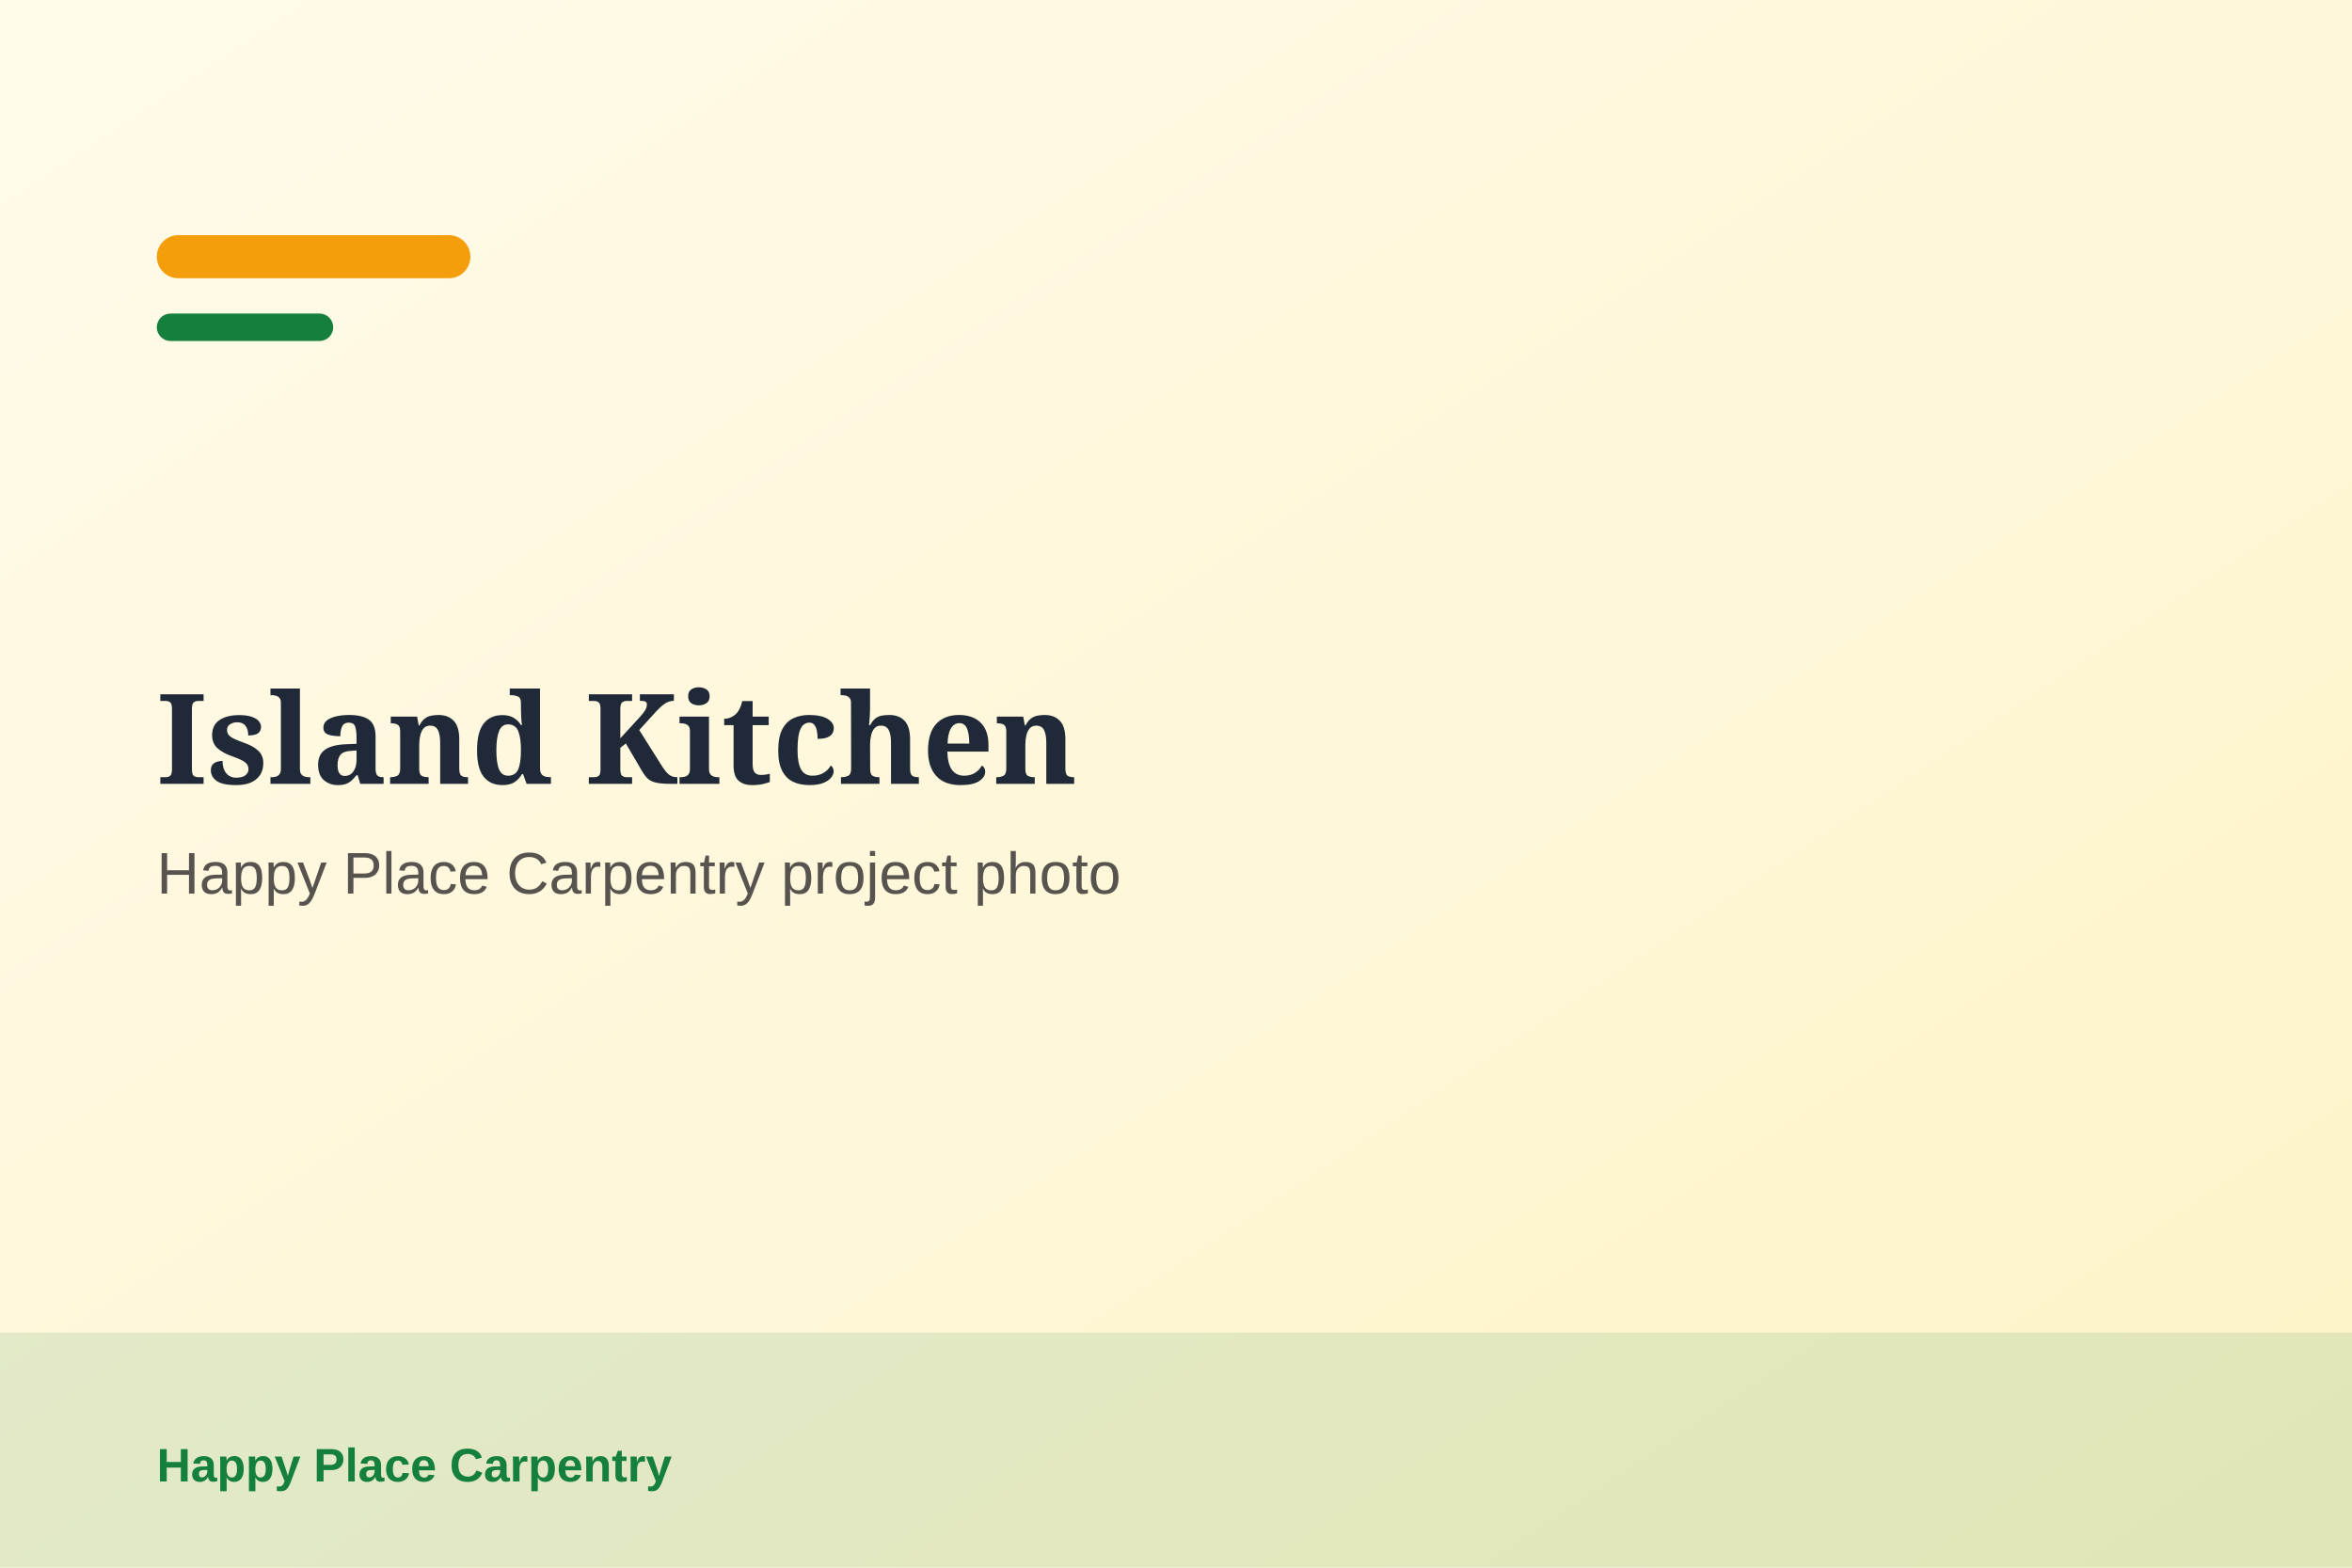
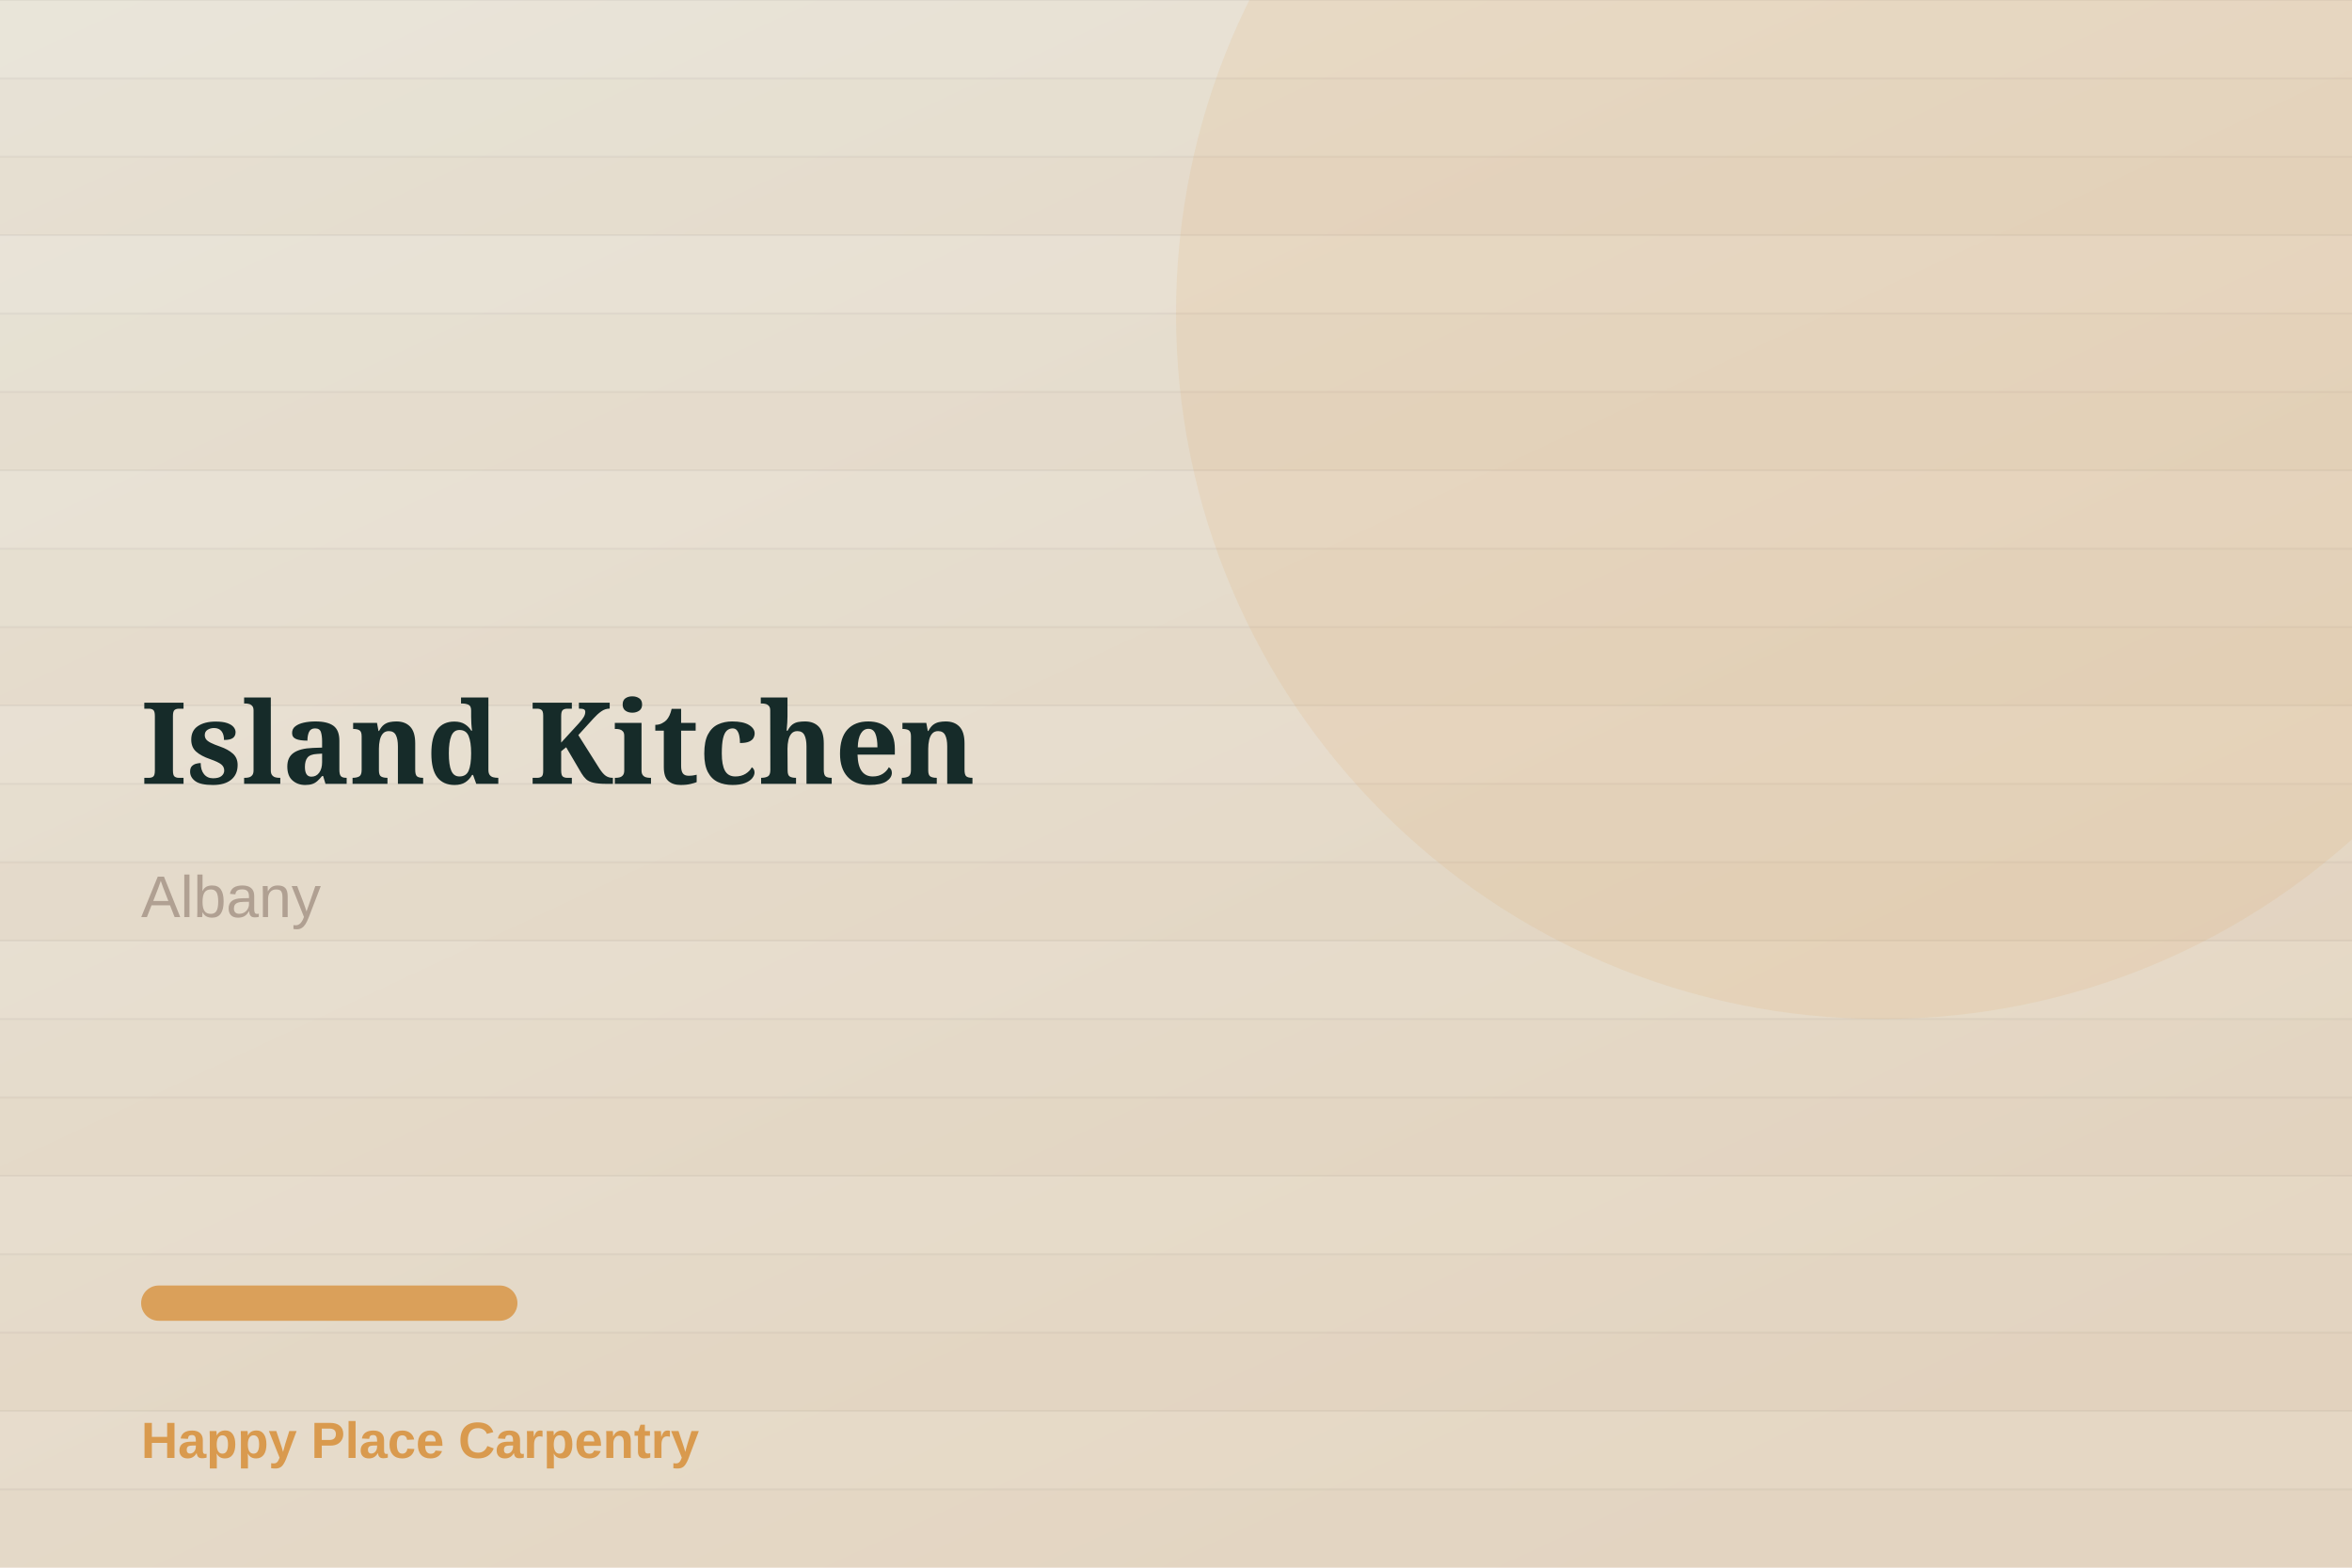
<svg xmlns="http://www.w3.org/2000/svg" width="1200" height="800" viewBox="0 0 1200 800" role="img" aria-label="Island Kitchen">
  <defs>
-     <linearGradient id="g" x1="0" y1="0" x2="1" y2="1">
-       <stop offset="0" stop-color="#fffbeb" />
-       <stop offset="1" stop-color="#fef3c7" />
+     <linearGradient id="g" x1="0" y1="0" x2="0.7" y2="1">
+       <stop offset="0" stop-color="#EDEAE0" />
+       <stop offset="1" stop-color="#E9DBC9" />
    </linearGradient>
  </defs>
  <rect width="1200" height="800" fill="url(#g)" />
-   <rect x="0" y="680" width="1200" height="120" fill="#15803d" opacity="0.12" />
-   <rect x="80" y="120" width="160" height="22" rx="11" fill="#f59e0b" />
-   <rect x="80" y="160" width="90" height="14" rx="7" fill="#15803d" />
-   <text x="80" y="400" font-family="Georgia, serif" font-size="64" font-weight="700" fill="#1f2937">Island Kitchen</text>
-   <text x="80" y="456" font-family="Arial, sans-serif" font-size="30" fill="#57534e">Happy Place Carpentry project photo</text>
-   <text x="80" y="756" font-family="Arial, sans-serif" font-size="24" fill="#15803d" font-weight="700">Happy Place Carpentry</text>
+   <rect x="0" y="0" width="1200" height="40" fill="#9c7a52" opacity="0.05" />
+   <line x1="0" y1="0" x2="1200" y2="0" stroke="#000" stroke-opacity="0.04" />
+   <rect x="0" y="40" width="1200" height="40" fill="#9c7a52" opacity="0.07" />
+   <line x1="0" y1="40" x2="1200" y2="40" stroke="#000" stroke-opacity="0.04" />
+   <rect x="0" y="80" width="1200" height="40" fill="#9c7a52" opacity="0.09" />
+   <line x1="0" y1="80" x2="1200" y2="80" stroke="#000" stroke-opacity="0.04" />
+   <rect x="0" y="120" width="1200" height="40" fill="#9c7a52" opacity="0.05" />
+   <line x1="0" y1="120" x2="1200" y2="120" stroke="#000" stroke-opacity="0.04" />
+   <rect x="0" y="160" width="1200" height="40" fill="#9c7a52" opacity="0.07" />
+   <line x1="0" y1="160" x2="1200" y2="160" stroke="#000" stroke-opacity="0.04" />
+   <rect x="0" y="200" width="1200" height="40" fill="#9c7a52" opacity="0.09" />
+   <line x1="0" y1="200" x2="1200" y2="200" stroke="#000" stroke-opacity="0.04" />
+   <rect x="0" y="240" width="1200" height="40" fill="#9c7a52" opacity="0.05" />
+   <line x1="0" y1="240" x2="1200" y2="240" stroke="#000" stroke-opacity="0.04" />
+   <rect x="0" y="280" width="1200" height="40" fill="#9c7a52" opacity="0.07" />
+   <line x1="0" y1="280" x2="1200" y2="280" stroke="#000" stroke-opacity="0.04" />
+   <rect x="0" y="320" width="1200" height="40" fill="#9c7a52" opacity="0.09" />
+   <line x1="0" y1="320" x2="1200" y2="320" stroke="#000" stroke-opacity="0.04" />
+   <rect x="0" y="360" width="1200" height="40" fill="#9c7a52" opacity="0.05" />
+   <line x1="0" y1="360" x2="1200" y2="360" stroke="#000" stroke-opacity="0.04" />
+   <rect x="0" y="400" width="1200" height="40" fill="#9c7a52" opacity="0.07" />
+   <line x1="0" y1="400" x2="1200" y2="400" stroke="#000" stroke-opacity="0.04" />
+   <rect x="0" y="440" width="1200" height="40" fill="#9c7a52" opacity="0.09" />
+   <line x1="0" y1="440" x2="1200" y2="440" stroke="#000" stroke-opacity="0.04" />
+   <rect x="0" y="480" width="1200" height="40" fill="#9c7a52" opacity="0.05" />
+   <line x1="0" y1="480" x2="1200" y2="480" stroke="#000" stroke-opacity="0.04" />
+   <rect x="0" y="520" width="1200" height="40" fill="#9c7a52" opacity="0.07" />
+   <line x1="0" y1="520" x2="1200" y2="520" stroke="#000" stroke-opacity="0.04" />
+   <rect x="0" y="560" width="1200" height="40" fill="#9c7a52" opacity="0.09" />
+   <line x1="0" y1="560" x2="1200" y2="560" stroke="#000" stroke-opacity="0.04" />
+   <rect x="0" y="600" width="1200" height="40" fill="#9c7a52" opacity="0.05" />
+   <line x1="0" y1="600" x2="1200" y2="600" stroke="#000" stroke-opacity="0.04" />
+   <rect x="0" y="640" width="1200" height="40" fill="#9c7a52" opacity="0.07" />
+   <line x1="0" y1="640" x2="1200" y2="640" stroke="#000" stroke-opacity="0.04" />
+   <rect x="0" y="680" width="1200" height="40" fill="#9c7a52" opacity="0.09" />
+   <line x1="0" y1="680" x2="1200" y2="680" stroke="#000" stroke-opacity="0.04" />
+   <rect x="0" y="720" width="1200" height="40" fill="#9c7a52" opacity="0.05" />
+   <line x1="0" y1="720" x2="1200" y2="720" stroke="#000" stroke-opacity="0.04" />
+   <rect x="0" y="760" width="1200" height="40" fill="#9c7a52" opacity="0.07" />
+   <line x1="0" y1="760" x2="1200" y2="760" stroke="#000" stroke-opacity="0.04" />
+   <circle cx="960" cy="160" r="360" fill="#d99a4e" opacity="0.12" />
+   <rect x="72" y="656" width="192" height="18" rx="9" fill="#d99a4e" opacity="0.9" />
+   <text x="72" y="400" font-family="Georgia, serif" font-size="58" font-weight="700" fill="#162b29">Island Kitchen</text>
+   <text x="72" y="468" font-family="Arial, sans-serif" font-size="30" fill="#B0A092">Albany</text>
+   <text x="72" y="744" font-family="Arial, sans-serif" font-size="26" fill="#d99a4e" font-weight="700">Happy Place Carpentry</text>
</svg>
